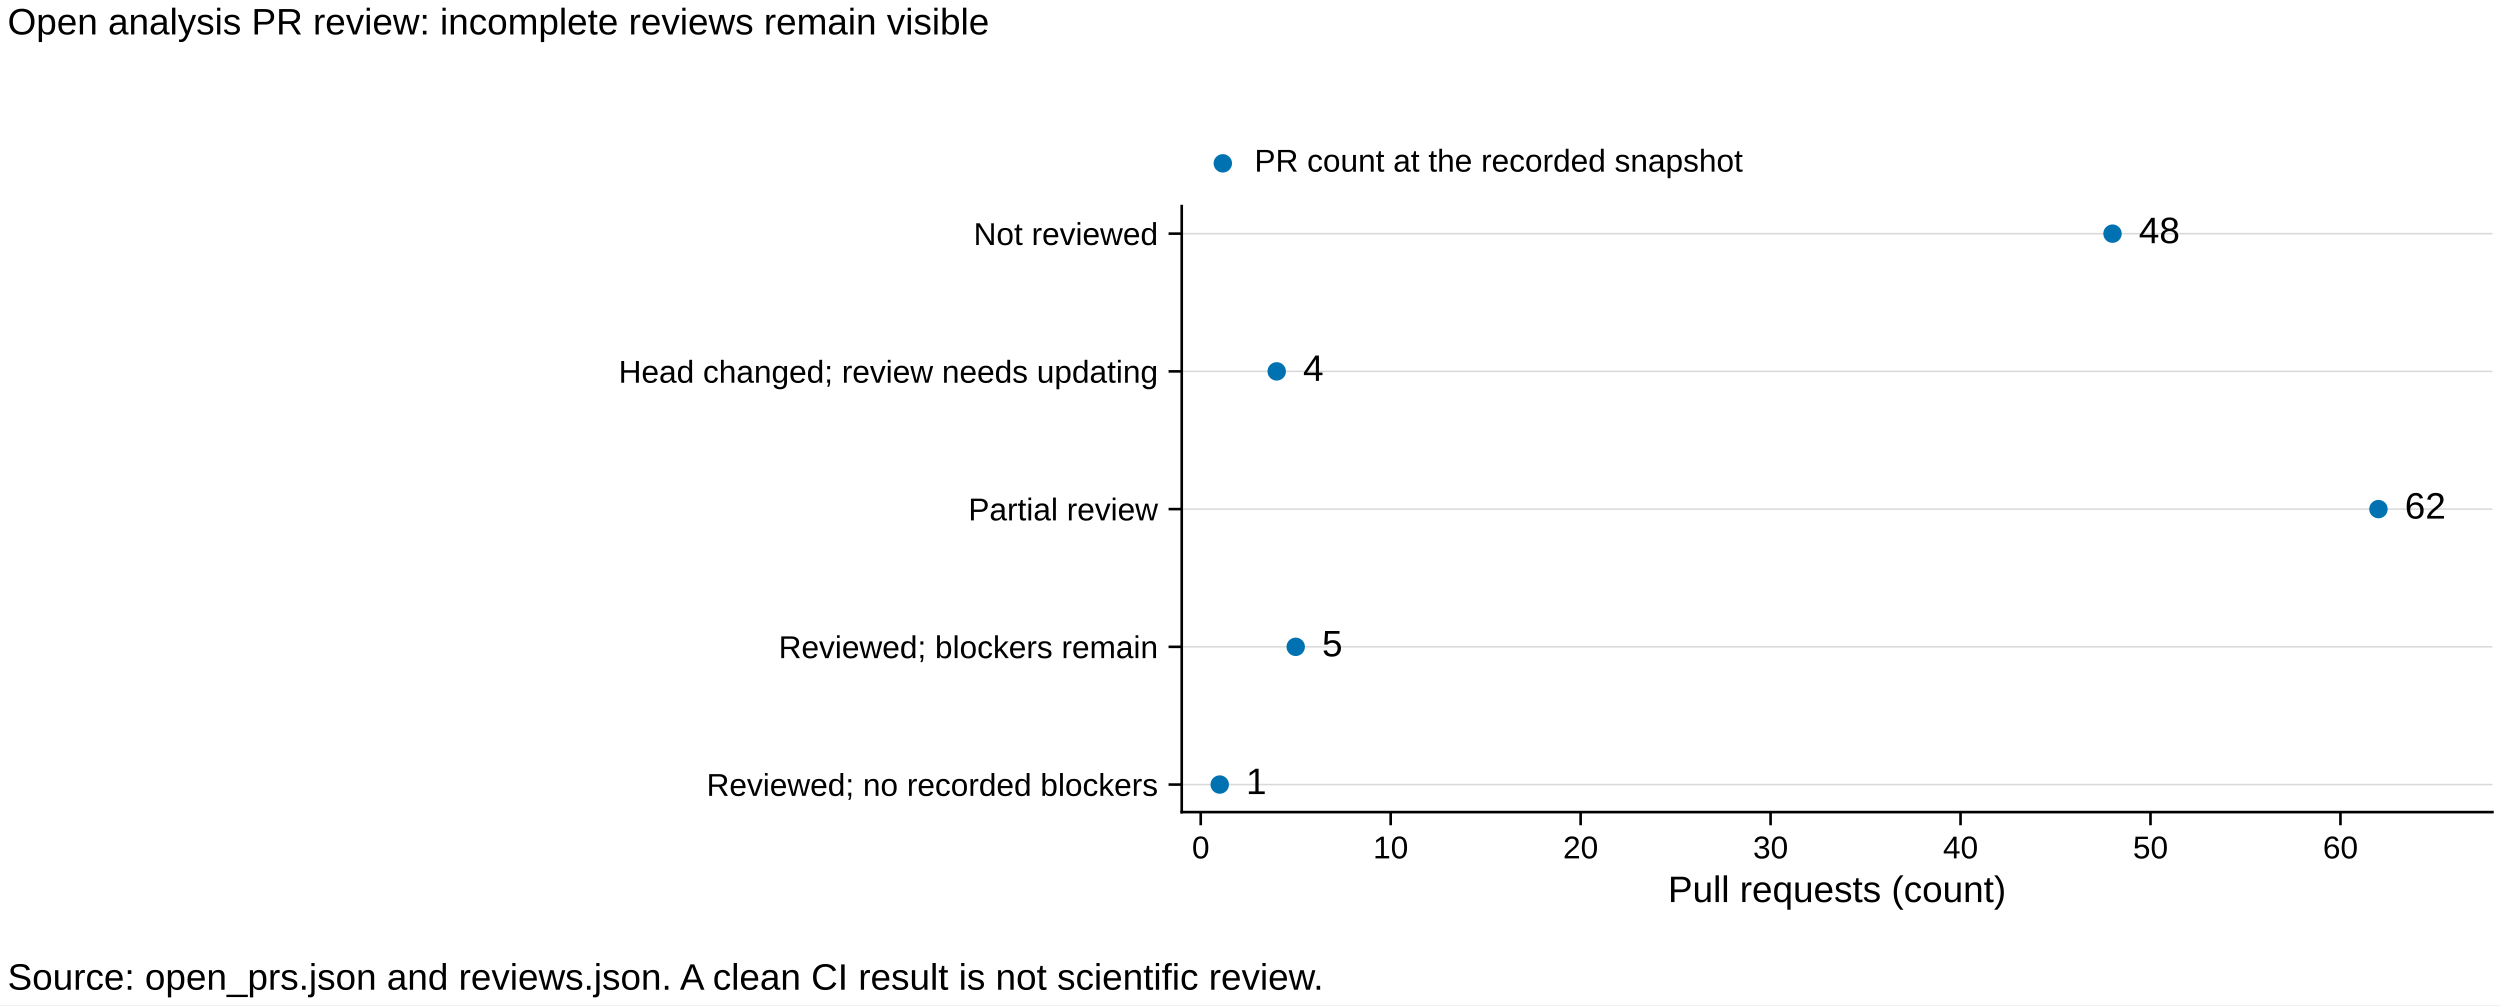
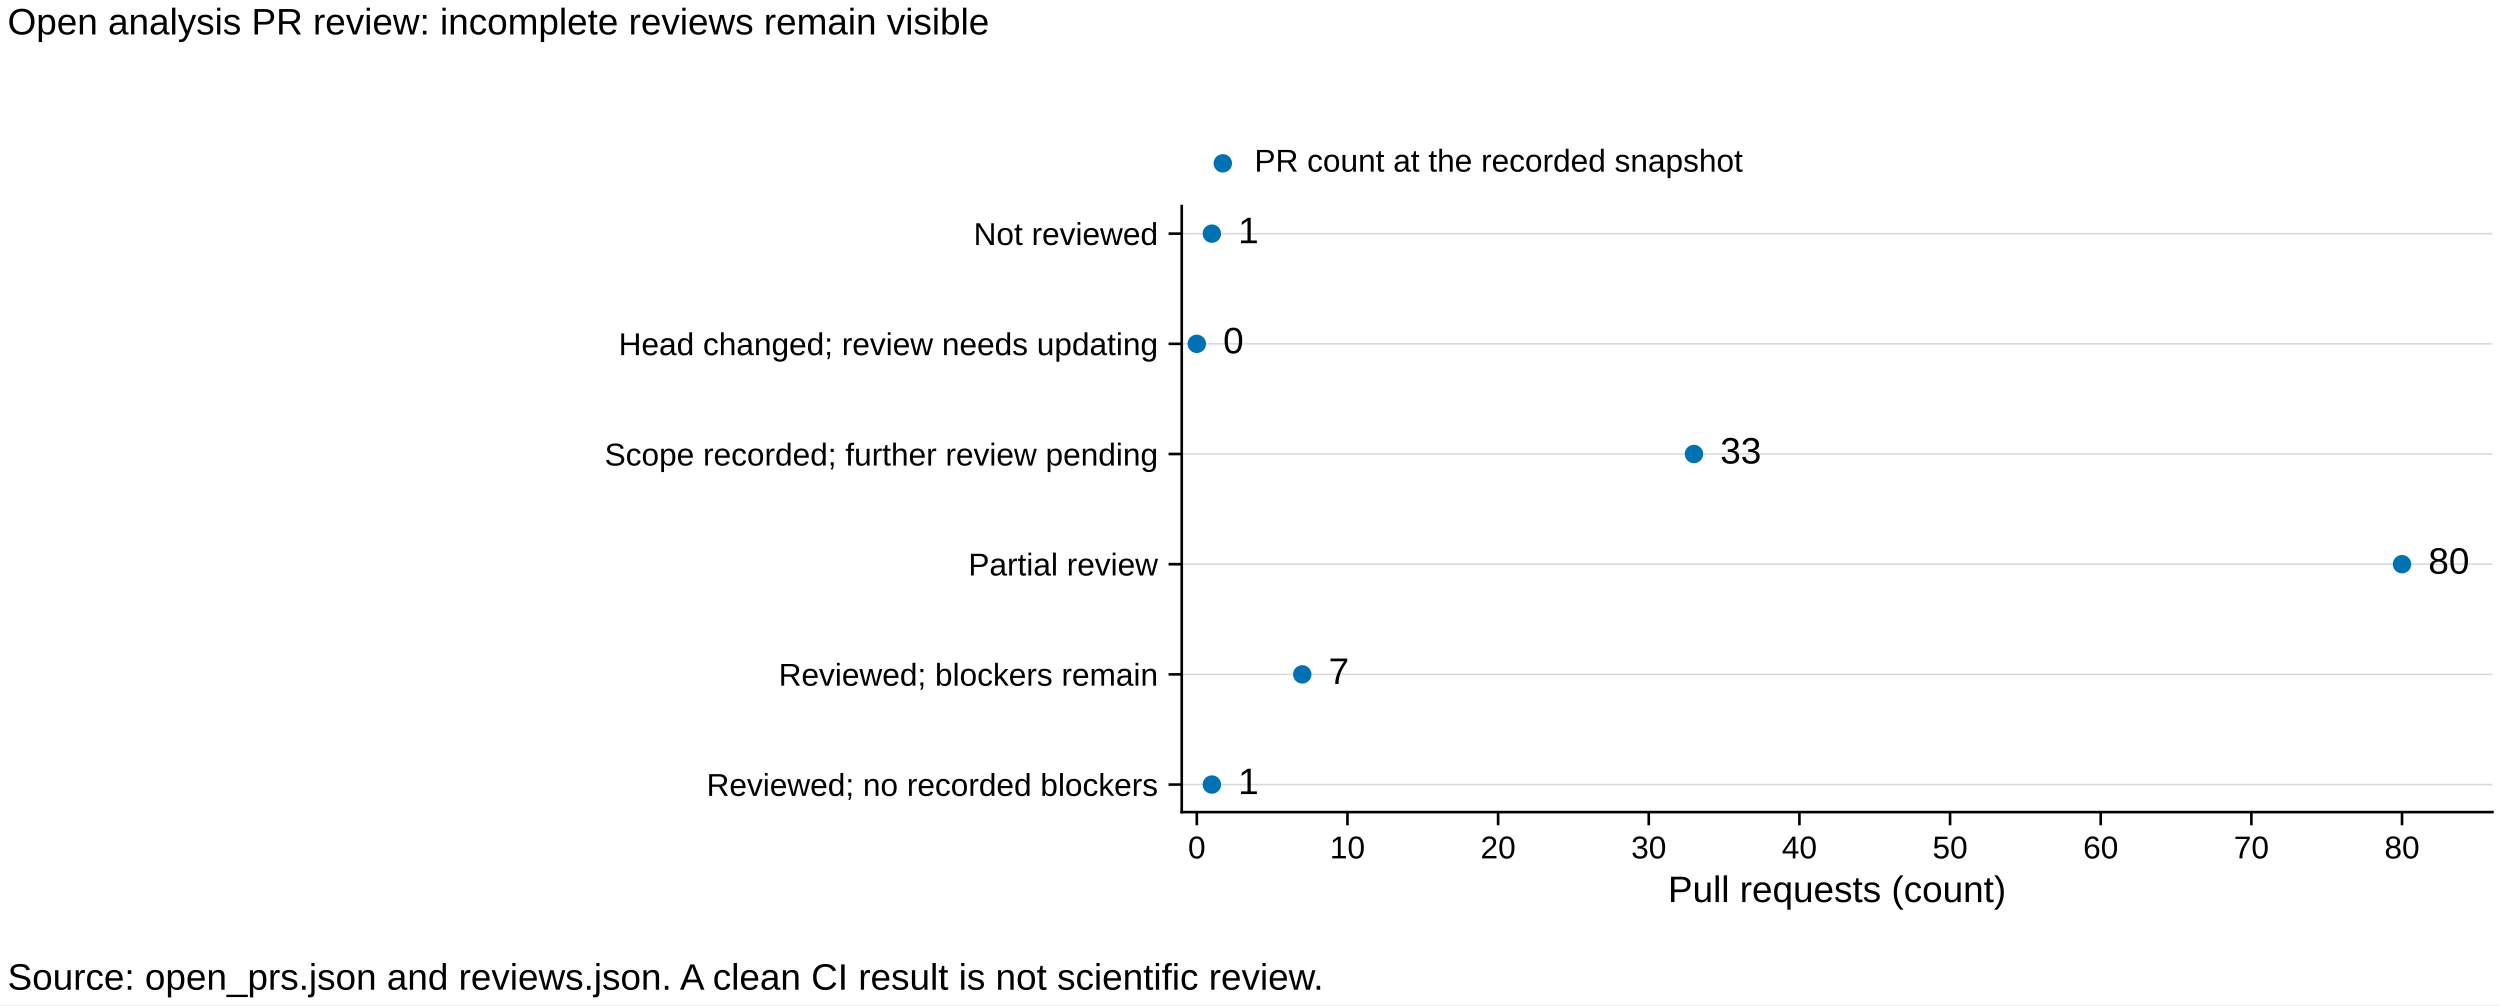
<svg xmlns="http://www.w3.org/2000/svg" xmlns:xlink="http://www.w3.org/1999/xlink" width="474.624pt" height="190.812pt" viewBox="0 0 474.624 190.812" version="1.1">
  <defs>
    <style type="text/css">*{stroke-linejoin: round; stroke-linecap: butt}</style>
  </defs>
  <g id="figure_1">
    <g id="patch_1">
-       <path d="M 0 190.812  L 474.624 190.812  L 474.624 0  L 0 0  z " style="fill: #ffffff" />
+       <path d="M 0 190.812 L 474.624 190.812 L 474.624 0 L 0 0 z " style="fill: #ffffff" />
    </g>
    <g id="axes_1">
      <g id="patch_2">
-         <path d="M 224.352 154.177  L 473.184 154.177  L 473.184 39.128  L 224.352 39.128  z " style="fill: #ffffff" />
+         <path d="M 224.352 154.177 L 473.184 154.177 L 473.184 39.128 L 224.352 39.128 z " style="fill: #ffffff" />
      </g>
      <g id="matplotlib.axis_1">
        <g id="xtick_1">
          <g id="line2d_1">
            <defs>
-               <path id="m6b455b59ab" d="M 0 0  L 0 2.5  " style="stroke: #000000; stroke-width: 0.5" />
+               <path id="m708f000823" d="M 0 0 L 0 2.5 " style="stroke: #000000; stroke-width: 0.5" />
            </defs>
            <g>
-               <use xlink:href="#m6b455b59ab" x="227.958" y="154.177" style="stroke: #000000; stroke-width: 0.5" />
+               <use xlink:href="#m708f000823" x="227.212" y="154.177" style="stroke: #000000; stroke-width: 0.5" />
            </g>
          </g>
          <g id="text_1">
-             <text style="font-size: 6px; font-family: 'Arial', 'Helvetica', 'Liberation Sans', 'DejaVu Sans', sans-serif; text-anchor: middle" x="227.958" y="162.972" transform="rotate(-0 227.9583 162.9719)">0</text>
+             <text style="font-size: 6px; font-family: 'Arial', 'Helvetica', 'Liberation Sans', 'DejaVu Sans', sans-serif; text-anchor: middle" x="227.212" y="162.972" transform="rotate(-0 227.2121 162.9719)">0</text>
          </g>
        </g>
        <g id="xtick_2">
          <g id="line2d_2">
            <g>
-               <use xlink:href="#m6b455b59ab" x="264.021" y="154.177" style="stroke: #000000; stroke-width: 0.5" />
+               <use xlink:href="#m708f000823" x="255.814" y="154.177" style="stroke: #000000; stroke-width: 0.5" />
            </g>
          </g>
          <g id="text_2">
-             <text style="font-size: 6px; font-family: 'Arial', 'Helvetica', 'Liberation Sans', 'DejaVu Sans', sans-serif; text-anchor: middle" x="264.021" y="162.972" transform="rotate(-0 264.0209 162.9719)">10</text>
+             <text style="font-size: 6px; font-family: 'Arial', 'Helvetica', 'Liberation Sans', 'DejaVu Sans', sans-serif; text-anchor: middle" x="255.814" y="162.972" transform="rotate(-0 255.8135 162.9719)">10</text>
          </g>
        </g>
        <g id="xtick_3">
          <g id="line2d_3">
            <g>
-               <use xlink:href="#m6b455b59ab" x="300.083" y="154.177" style="stroke: #000000; stroke-width: 0.5" />
+               <use xlink:href="#m708f000823" x="284.415" y="154.177" style="stroke: #000000; stroke-width: 0.5" />
            </g>
          </g>
          <g id="text_3">
-             <text style="font-size: 6px; font-family: 'Arial', 'Helvetica', 'Liberation Sans', 'DejaVu Sans', sans-serif; text-anchor: middle" x="300.083" y="162.972" transform="rotate(-0 300.0835 162.9719)">20</text>
+             <text style="font-size: 6px; font-family: 'Arial', 'Helvetica', 'Liberation Sans', 'DejaVu Sans', sans-serif; text-anchor: middle" x="284.415" y="162.972" transform="rotate(-0 284.4149 162.9719)">20</text>
          </g>
        </g>
        <g id="xtick_4">
          <g id="line2d_4">
            <g>
-               <use xlink:href="#m6b455b59ab" x="336.146" y="154.177" style="stroke: #000000; stroke-width: 0.5" />
+               <use xlink:href="#m708f000823" x="313.016" y="154.177" style="stroke: #000000; stroke-width: 0.5" />
            </g>
          </g>
          <g id="text_4">
-             <text style="font-size: 6px; font-family: 'Arial', 'Helvetica', 'Liberation Sans', 'DejaVu Sans', sans-serif; text-anchor: middle" x="336.146" y="162.972" transform="rotate(-0 336.1461 162.9719)">30</text>
+             <text style="font-size: 6px; font-family: 'Arial', 'Helvetica', 'Liberation Sans', 'DejaVu Sans', sans-serif; text-anchor: middle" x="313.016" y="162.972" transform="rotate(-0 313.0163 162.9719)">30</text>
          </g>
        </g>
        <g id="xtick_5">
          <g id="line2d_5">
            <g>
-               <use xlink:href="#m6b455b59ab" x="372.209" y="154.177" style="stroke: #000000; stroke-width: 0.5" />
+               <use xlink:href="#m708f000823" x="341.618" y="154.177" style="stroke: #000000; stroke-width: 0.5" />
            </g>
          </g>
          <g id="text_5">
-             <text style="font-size: 6px; font-family: 'Arial', 'Helvetica', 'Liberation Sans', 'DejaVu Sans', sans-serif; text-anchor: middle" x="372.209" y="162.972" transform="rotate(-0 372.2087 162.9719)">40</text>
+             <text style="font-size: 6px; font-family: 'Arial', 'Helvetica', 'Liberation Sans', 'DejaVu Sans', sans-serif; text-anchor: middle" x="341.618" y="162.972" transform="rotate(-0 341.6177 162.9719)">40</text>
          </g>
        </g>
        <g id="xtick_6">
          <g id="line2d_6">
            <g>
-               <use xlink:href="#m6b455b59ab" x="408.271" y="154.177" style="stroke: #000000; stroke-width: 0.5" />
+               <use xlink:href="#m708f000823" x="370.219" y="154.177" style="stroke: #000000; stroke-width: 0.5" />
            </g>
          </g>
          <g id="text_6">
-             <text style="font-size: 6px; font-family: 'Arial', 'Helvetica', 'Liberation Sans', 'DejaVu Sans', sans-serif; text-anchor: middle" x="408.271" y="162.972" transform="rotate(-0 408.2713 162.9719)">50</text>
+             <text style="font-size: 6px; font-family: 'Arial', 'Helvetica', 'Liberation Sans', 'DejaVu Sans', sans-serif; text-anchor: middle" x="370.219" y="162.972" transform="rotate(-0 370.219 162.9719)">50</text>
          </g>
        </g>
        <g id="xtick_7">
          <g id="line2d_7">
            <g>
-               <use xlink:href="#m6b455b59ab" x="444.334" y="154.177" style="stroke: #000000; stroke-width: 0.5" />
+               <use xlink:href="#m708f000823" x="398.82" y="154.177" style="stroke: #000000; stroke-width: 0.5" />
            </g>
          </g>
          <g id="text_7">
-             <text style="font-size: 6px; font-family: 'Arial', 'Helvetica', 'Liberation Sans', 'DejaVu Sans', sans-serif; text-anchor: middle" x="444.334" y="162.972" transform="rotate(-0 444.3339 162.9719)">60</text>
-           </g>
-         </g>
-         <g id="text_8">
+             <text style="font-size: 6px; font-family: 'Arial', 'Helvetica', 'Liberation Sans', 'DejaVu Sans', sans-serif; text-anchor: middle" x="398.82" y="162.972" transform="rotate(-0 398.8204 162.9719)">60</text>
+           </g>
+         </g>
+         <g id="xtick_8">
+           <g id="line2d_8">
+             <g>
+               <use xlink:href="#m708f000823" x="427.422" y="154.177" style="stroke: #000000; stroke-width: 0.5" />
+             </g>
+           </g>
+           <g id="text_8">
+             <text style="font-size: 6px; font-family: 'Arial', 'Helvetica', 'Liberation Sans', 'DejaVu Sans', sans-serif; text-anchor: middle" x="427.422" y="162.972" transform="rotate(-0 427.4218 162.9719)">70</text>
+           </g>
+         </g>
+         <g id="xtick_9">
+           <g id="line2d_9">
+             <g>
+               <use xlink:href="#m708f000823" x="456.023" y="154.177" style="stroke: #000000; stroke-width: 0.5" />
+             </g>
+           </g>
+           <g id="text_9">
+             <text style="font-size: 6px; font-family: 'Arial', 'Helvetica', 'Liberation Sans', 'DejaVu Sans', sans-serif; text-anchor: middle" x="456.023" y="162.972" transform="rotate(-0 456.0232 162.9719)">80</text>
+           </g>
+         </g>
+         <g id="text_10">
          <text style="font-size: 7px; font-family: 'Arial', 'Helvetica', 'Liberation Sans', 'DejaVu Sans', sans-serif; text-anchor: middle" x="348.768" y="171.26" transform="rotate(-0 348.768 171.2602)">Pull requests (count)</text>
        </g>
      </g>
      <g id="matplotlib.axis_2">
        <g id="ytick_1">
-           <g id="line2d_8">
-             <path d="M 224.352 44.358  L 473.184 44.358  " clip-path="url(#p4d48b0fead)" style="fill: none; stroke: #d9d9d9; stroke-width: 0.3; stroke-linecap: square" />
-           </g>
-           <g id="line2d_9">
+           <g id="line2d_10">
+             <path d="M 224.352 44.358 L 473.184 44.358 " clip-path="url(#p3e58e4d186)" style="fill: none; stroke: #d9d9d9; stroke-width: 0.3; stroke-linecap: square" />
+           </g>
+           <g id="line2d_11">
            <defs>
-               <path id="mcbb89d7641" d="M 0 0  L -2.5 0  " style="stroke: #000000; stroke-width: 0.5" />
+               <path id="mf0b5faa151" d="M 0 0 L -2.5 0 " style="stroke: #000000; stroke-width: 0.5" />
            </defs>
            <g>
-               <use xlink:href="#mcbb89d7641" x="224.352" y="44.358" style="stroke: #000000; stroke-width: 0.5" />
-             </g>
-           </g>
-           <g id="text_9">
+               <use xlink:href="#mf0b5faa151" x="224.352" y="44.358" style="stroke: #000000; stroke-width: 0.5" />
+             </g>
+           </g>
+           <g id="text_11">
            <text style="font-size: 6px; font-family: 'Arial', 'Helvetica', 'Liberation Sans', 'DejaVu Sans', sans-serif; text-anchor: end" x="219.852" y="46.505" transform="rotate(-0 219.852 46.50523)">Not reviewed</text>
          </g>
        </g>
        <g id="ytick_2">
-           <g id="line2d_10">
-             <path d="M 224.352 70.505  L 473.184 70.505  " clip-path="url(#p4d48b0fead)" style="fill: none; stroke: #d9d9d9; stroke-width: 0.3; stroke-linecap: square" />
-           </g>
-           <g id="line2d_11">
-             <g>
-               <use xlink:href="#mcbb89d7641" x="224.352" y="70.505" style="stroke: #000000; stroke-width: 0.5" />
-             </g>
-           </g>
-           <g id="text_10">
-             <text style="font-size: 6px; font-family: 'Arial', 'Helvetica', 'Liberation Sans', 'DejaVu Sans', sans-serif; text-anchor: end" x="219.852" y="72.653" transform="rotate(-0 219.852 72.65269)">Head changed; review needs updating</text>
+           <g id="line2d_12">
+             <path d="M 224.352 65.276 L 473.184 65.276 " clip-path="url(#p3e58e4d186)" style="fill: none; stroke: #d9d9d9; stroke-width: 0.3; stroke-linecap: square" />
+           </g>
+           <g id="line2d_13">
+             <g>
+               <use xlink:href="#mf0b5faa151" x="224.352" y="65.276" style="stroke: #000000; stroke-width: 0.5" />
+             </g>
+           </g>
+           <g id="text_12">
+             <text style="font-size: 6px; font-family: 'Arial', 'Helvetica', 'Liberation Sans', 'DejaVu Sans', sans-serif; text-anchor: end" x="219.852" y="67.423" transform="rotate(-0 219.852 67.4232)">Head changed; review needs updating</text>
          </g>
        </g>
        <g id="ytick_3">
-           <g id="line2d_12">
-             <path d="M 224.352 96.653  L 473.184 96.653  " clip-path="url(#p4d48b0fead)" style="fill: none; stroke: #d9d9d9; stroke-width: 0.3; stroke-linecap: square" />
-           </g>
-           <g id="line2d_13">
-             <g>
-               <use xlink:href="#mcbb89d7641" x="224.352" y="96.653" style="stroke: #000000; stroke-width: 0.5" />
-             </g>
-           </g>
-           <g id="text_11">
-             <text style="font-size: 6px; font-family: 'Arial', 'Helvetica', 'Liberation Sans', 'DejaVu Sans', sans-serif; text-anchor: end" x="219.852" y="98.8" transform="rotate(-0 219.852 98.80014)">Partial review</text>
+           <g id="line2d_14">
+             <path d="M 224.352 86.194 L 473.184 86.194 " clip-path="url(#p3e58e4d186)" style="fill: none; stroke: #d9d9d9; stroke-width: 0.3; stroke-linecap: square" />
+           </g>
+           <g id="line2d_15">
+             <g>
+               <use xlink:href="#mf0b5faa151" x="224.352" y="86.194" style="stroke: #000000; stroke-width: 0.5" />
+             </g>
+           </g>
+           <g id="text_13">
+             <text style="font-size: 6px; font-family: 'Arial', 'Helvetica', 'Liberation Sans', 'DejaVu Sans', sans-serif; text-anchor: end" x="219.852" y="88.378" transform="rotate(-0 219.852 88.37772)">Scope recorded; further review pending</text>
          </g>
        </g>
        <g id="ytick_4">
-           <g id="line2d_14">
-             <path d="M 224.352 122.8  L 473.184 122.8  " clip-path="url(#p4d48b0fead)" style="fill: none; stroke: #d9d9d9; stroke-width: 0.3; stroke-linecap: square" />
-           </g>
-           <g id="line2d_15">
-             <g>
-               <use xlink:href="#mcbb89d7641" x="224.352" y="122.8" style="stroke: #000000; stroke-width: 0.5" />
-             </g>
-           </g>
-           <g id="text_12">
-             <text style="font-size: 6px; font-family: 'Arial', 'Helvetica', 'Liberation Sans', 'DejaVu Sans', sans-serif; text-anchor: end" x="219.852" y="124.948" transform="rotate(-0 219.852 124.9476)">Reviewed; blockers remain</text>
+           <g id="line2d_16">
+             <path d="M 224.352 107.112 L 473.184 107.112 " clip-path="url(#p3e58e4d186)" style="fill: none; stroke: #d9d9d9; stroke-width: 0.3; stroke-linecap: square" />
+           </g>
+           <g id="line2d_17">
+             <g>
+               <use xlink:href="#mf0b5faa151" x="224.352" y="107.112" style="stroke: #000000; stroke-width: 0.5" />
+             </g>
+           </g>
+           <g id="text_14">
+             <text style="font-size: 6px; font-family: 'Arial', 'Helvetica', 'Liberation Sans', 'DejaVu Sans', sans-serif; text-anchor: end" x="219.852" y="109.259" transform="rotate(-0 219.852 109.2591)">Partial review</text>
          </g>
        </g>
        <g id="ytick_5">
-           <g id="line2d_16">
-             <path d="M 224.352 148.948  L 473.184 148.948  " clip-path="url(#p4d48b0fead)" style="fill: none; stroke: #d9d9d9; stroke-width: 0.3; stroke-linecap: square" />
-           </g>
-           <g id="line2d_17">
-             <g>
-               <use xlink:href="#mcbb89d7641" x="224.352" y="148.948" style="stroke: #000000; stroke-width: 0.5" />
-             </g>
-           </g>
-           <g id="text_13">
+           <g id="line2d_18">
+             <path d="M 224.352 128.03 L 473.184 128.03 " clip-path="url(#p3e58e4d186)" style="fill: none; stroke: #d9d9d9; stroke-width: 0.3; stroke-linecap: square" />
+           </g>
+           <g id="line2d_19">
+             <g>
+               <use xlink:href="#mf0b5faa151" x="224.352" y="128.03" style="stroke: #000000; stroke-width: 0.5" />
+             </g>
+           </g>
+           <g id="text_15">
+             <text style="font-size: 6px; font-family: 'Arial', 'Helvetica', 'Liberation Sans', 'DejaVu Sans', sans-serif; text-anchor: end" x="219.852" y="130.177" transform="rotate(-0 219.852 130.1771)">Reviewed; blockers remain</text>
+           </g>
+         </g>
+         <g id="ytick_6">
+           <g id="line2d_20">
+             <path d="M 224.352 148.948 L 473.184 148.948 " clip-path="url(#p3e58e4d186)" style="fill: none; stroke: #d9d9d9; stroke-width: 0.3; stroke-linecap: square" />
+           </g>
+           <g id="line2d_21">
+             <g>
+               <use xlink:href="#mf0b5faa151" x="224.352" y="148.948" style="stroke: #000000; stroke-width: 0.5" />
+             </g>
+           </g>
+           <g id="text_16">
            <text style="font-size: 6px; font-family: 'Arial', 'Helvetica', 'Liberation Sans', 'DejaVu Sans', sans-serif; text-anchor: end" x="219.852" y="151.095" transform="rotate(-0 219.852 151.0951)">Reviewed; no recorded blockers</text>
          </g>
        </g>
      </g>
      <g id="PathCollection_1">
        <defs>
-           <path id="m62fa37cc43" d="M 0 1.5  C 0.398 1.5 0.779 1.342 1.061 1.061  C 1.342 0.779 1.5 0.398 1.5 0  C 1.5 -0.398 1.342 -0.779 1.061 -1.061  C 0.779 -1.342 0.398 -1.5 0 -1.5  C -0.398 -1.5 -0.779 -1.342 -1.061 -1.061  C -1.342 -0.779 -1.5 -0.398 -1.5 0  C -1.5 0.398 -1.342 0.779 -1.061 1.061  C -0.779 1.342 -0.398 1.5 0 1.5  z " style="stroke: #0072b2; stroke-width: 0.5" />
+           <path id="m81d976cc2d" d="M 0 1.5 C 0.398 1.5 0.779 1.342 1.061 1.061 C 1.342 0.779 1.5 0.398 1.5 0 C 1.5 -0.398 1.342 -0.779 1.061 -1.061 C 0.779 -1.342 0.398 -1.5 0 -1.5 C -0.398 -1.5 -0.779 -1.342 -1.061 -1.061 C -1.342 -0.779 -1.5 -0.398 -1.5 0 C -1.5 0.398 -1.342 0.779 -1.061 1.061 C -0.779 1.342 -0.398 1.5 0 1.5 z " style="stroke: #0072b2; stroke-width: 0.5" />
        </defs>
-         <g clip-path="url(#p4d48b0fead)">
-           <use xlink:href="#m62fa37cc43" x="401.059" y="44.358" style="fill: #0072b2; stroke: #0072b2; stroke-width: 0.5" />
-           <use xlink:href="#m62fa37cc43" x="242.383" y="70.505" style="fill: #0072b2; stroke: #0072b2; stroke-width: 0.5" />
-           <use xlink:href="#m62fa37cc43" x="451.546" y="96.653" style="fill: #0072b2; stroke: #0072b2; stroke-width: 0.5" />
-           <use xlink:href="#m62fa37cc43" x="245.99" y="122.8" style="fill: #0072b2; stroke: #0072b2; stroke-width: 0.5" />
-           <use xlink:href="#m62fa37cc43" x="231.565" y="148.948" style="fill: #0072b2; stroke: #0072b2; stroke-width: 0.5" />
+         <g clip-path="url(#p3e58e4d186)">
+           <use xlink:href="#m81d976cc2d" x="230.072" y="44.358" style="fill: #0072b2; stroke: #0072b2; stroke-width: 0.5" />
+           <use xlink:href="#m81d976cc2d" x="227.212" y="65.276" style="fill: #0072b2; stroke: #0072b2; stroke-width: 0.5" />
+           <use xlink:href="#m81d976cc2d" x="321.597" y="86.194" style="fill: #0072b2; stroke: #0072b2; stroke-width: 0.5" />
+           <use xlink:href="#m81d976cc2d" x="456.023" y="107.112" style="fill: #0072b2; stroke: #0072b2; stroke-width: 0.5" />
+           <use xlink:href="#m81d976cc2d" x="247.233" y="128.03" style="fill: #0072b2; stroke: #0072b2; stroke-width: 0.5" />
+           <use xlink:href="#m81d976cc2d" x="230.072" y="148.948" style="fill: #0072b2; stroke: #0072b2; stroke-width: 0.5" />
        </g>
      </g>
      <g id="patch_3">
-         <path d="M 224.352 154.177  L 224.352 39.128  " style="fill: none; stroke: #000000; stroke-width: 0.5; stroke-linejoin: miter; stroke-linecap: square" />
+         <path d="M 224.352 154.177 L 224.352 39.128 " style="fill: none; stroke: #000000; stroke-width: 0.5; stroke-linejoin: miter; stroke-linecap: square" />
      </g>
      <g id="patch_4">
-         <path d="M 224.352 154.177  L 473.184 154.177  " style="fill: none; stroke: #000000; stroke-width: 0.5; stroke-linejoin: miter; stroke-linecap: square" />
-       </g>
-       <g id="text_14">
-         <text style="font-size: 7px; font-family: 'Arial', 'Helvetica', 'Liberation Sans', 'DejaVu Sans', sans-serif; text-anchor: start" x="406.059" y="46.167" transform="rotate(-0 406.0588 46.1675)">48</text>
-       </g>
-       <g id="text_15">
-         <text style="font-size: 7px; font-family: 'Arial', 'Helvetica', 'Liberation Sans', 'DejaVu Sans', sans-serif; text-anchor: start" x="247.383" y="72.315" transform="rotate(-0 247.3833 72.31495)">4</text>
-       </g>
-       <g id="text_16">
-         <text style="font-size: 7px; font-family: 'Arial', 'Helvetica', 'Liberation Sans', 'DejaVu Sans', sans-serif; text-anchor: start" x="456.546" y="98.462" transform="rotate(-0 456.5464 98.46241)">62</text>
+         <path d="M 224.352 154.177 L 473.184 154.177 " style="fill: none; stroke: #000000; stroke-width: 0.5; stroke-linejoin: miter; stroke-linecap: square" />
      </g>
      <g id="text_17">
-         <text style="font-size: 7px; font-family: 'Arial', 'Helvetica', 'Liberation Sans', 'DejaVu Sans', sans-serif; text-anchor: start" x="250.99" y="124.61" transform="rotate(-0 250.9896 124.6099)">5</text>
+         <text style="font-size: 7px; font-family: 'Arial', 'Helvetica', 'Liberation Sans', 'DejaVu Sans', sans-serif; text-anchor: start" x="235.072" y="46.167" transform="rotate(-0 235.0723 46.1675)">1</text>
      </g>
      <g id="text_18">
-         <text style="font-size: 7px; font-family: 'Arial', 'Helvetica', 'Liberation Sans', 'DejaVu Sans', sans-serif; text-anchor: start" x="236.565" y="150.757" transform="rotate(-0 236.5645 150.7573)">1</text>
+         <text style="font-size: 7px; font-family: 'Arial', 'Helvetica', 'Liberation Sans', 'DejaVu Sans', sans-serif; text-anchor: start" x="232.212" y="67.085" transform="rotate(-0 232.2121 67.08546)">0</text>
+       </g>
+       <g id="text_19">
+         <text style="font-size: 7px; font-family: 'Arial', 'Helvetica', 'Liberation Sans', 'DejaVu Sans', sans-serif; text-anchor: start" x="326.597" y="88.003" transform="rotate(-0 326.5967 88.00343)">33</text>
+       </g>
+       <g id="text_20">
+         <text style="font-size: 7px; font-family: 'Arial', 'Helvetica', 'Liberation Sans', 'DejaVu Sans', sans-serif; text-anchor: start" x="461.023" y="108.921" transform="rotate(-0 461.0232 108.9214)">80</text>
+       </g>
+       <g id="text_21">
+         <text style="font-size: 7px; font-family: 'Arial', 'Helvetica', 'Liberation Sans', 'DejaVu Sans', sans-serif; text-anchor: start" x="252.233" y="129.839" transform="rotate(-0 252.2331 129.8394)">7</text>
+       </g>
+       <g id="text_22">
+         <text style="font-size: 7px; font-family: 'Arial', 'Helvetica', 'Liberation Sans', 'DejaVu Sans', sans-serif; text-anchor: start" x="235.072" y="150.757" transform="rotate(-0 235.0723 150.7573)">1</text>
      </g>
      <g id="legend_1">
        <g id="PathCollection_2">
          <g>
-             <use xlink:href="#m62fa37cc43" x="232.152" y="31.01" style="fill: #0072b2; stroke: #0072b2; stroke-width: 0.5" />
-           </g>
-         </g>
-         <g id="text_19">
+             <use xlink:href="#m81d976cc2d" x="232.152" y="31.01" style="fill: #0072b2; stroke: #0072b2; stroke-width: 0.5" />
+           </g>
+         </g>
+         <g id="text_23">
          <text style="font-size: 6px; font-family: 'Arial', 'Helvetica', 'Liberation Sans', 'DejaVu Sans', sans-serif; text-anchor: start" x="238.152" y="32.585" transform="rotate(-0 238.152 32.58541)">PR count at the recorded snapshot</text>
        </g>
      </g>
    </g>
-     <g id="text_20">
+     <g id="text_24">
      <text style="font-size: 7px; font-family: 'Arial', 'Helvetica', 'Liberation Sans', 'DejaVu Sans', sans-serif; text-anchor: start" x="1.44" y="6.54" transform="rotate(-0 1.44 6.540156)">Open analysis PR review: incomplete reviews remain visible</text>
    </g>
-     <g id="text_21">
+     <g id="text_25">
      <text style="font-size: 7px; font-family: 'Arial', 'Helvetica', 'Liberation Sans', 'DejaVu Sans', sans-serif; text-anchor: start" x="1.44" y="187.898" transform="rotate(-0 1.44 187.8984)">Source: open_prs.json and reviews.json. A clean CI result is not scientific review.</text>
    </g>
  </g>
  <defs>
-     <clipPath id="p4d48b0fead">
+     <clipPath id="p3e58e4d186">
      <rect x="224.352" y="39.128" width="248.832" height="115.049" />
    </clipPath>
  </defs>
</svg>
